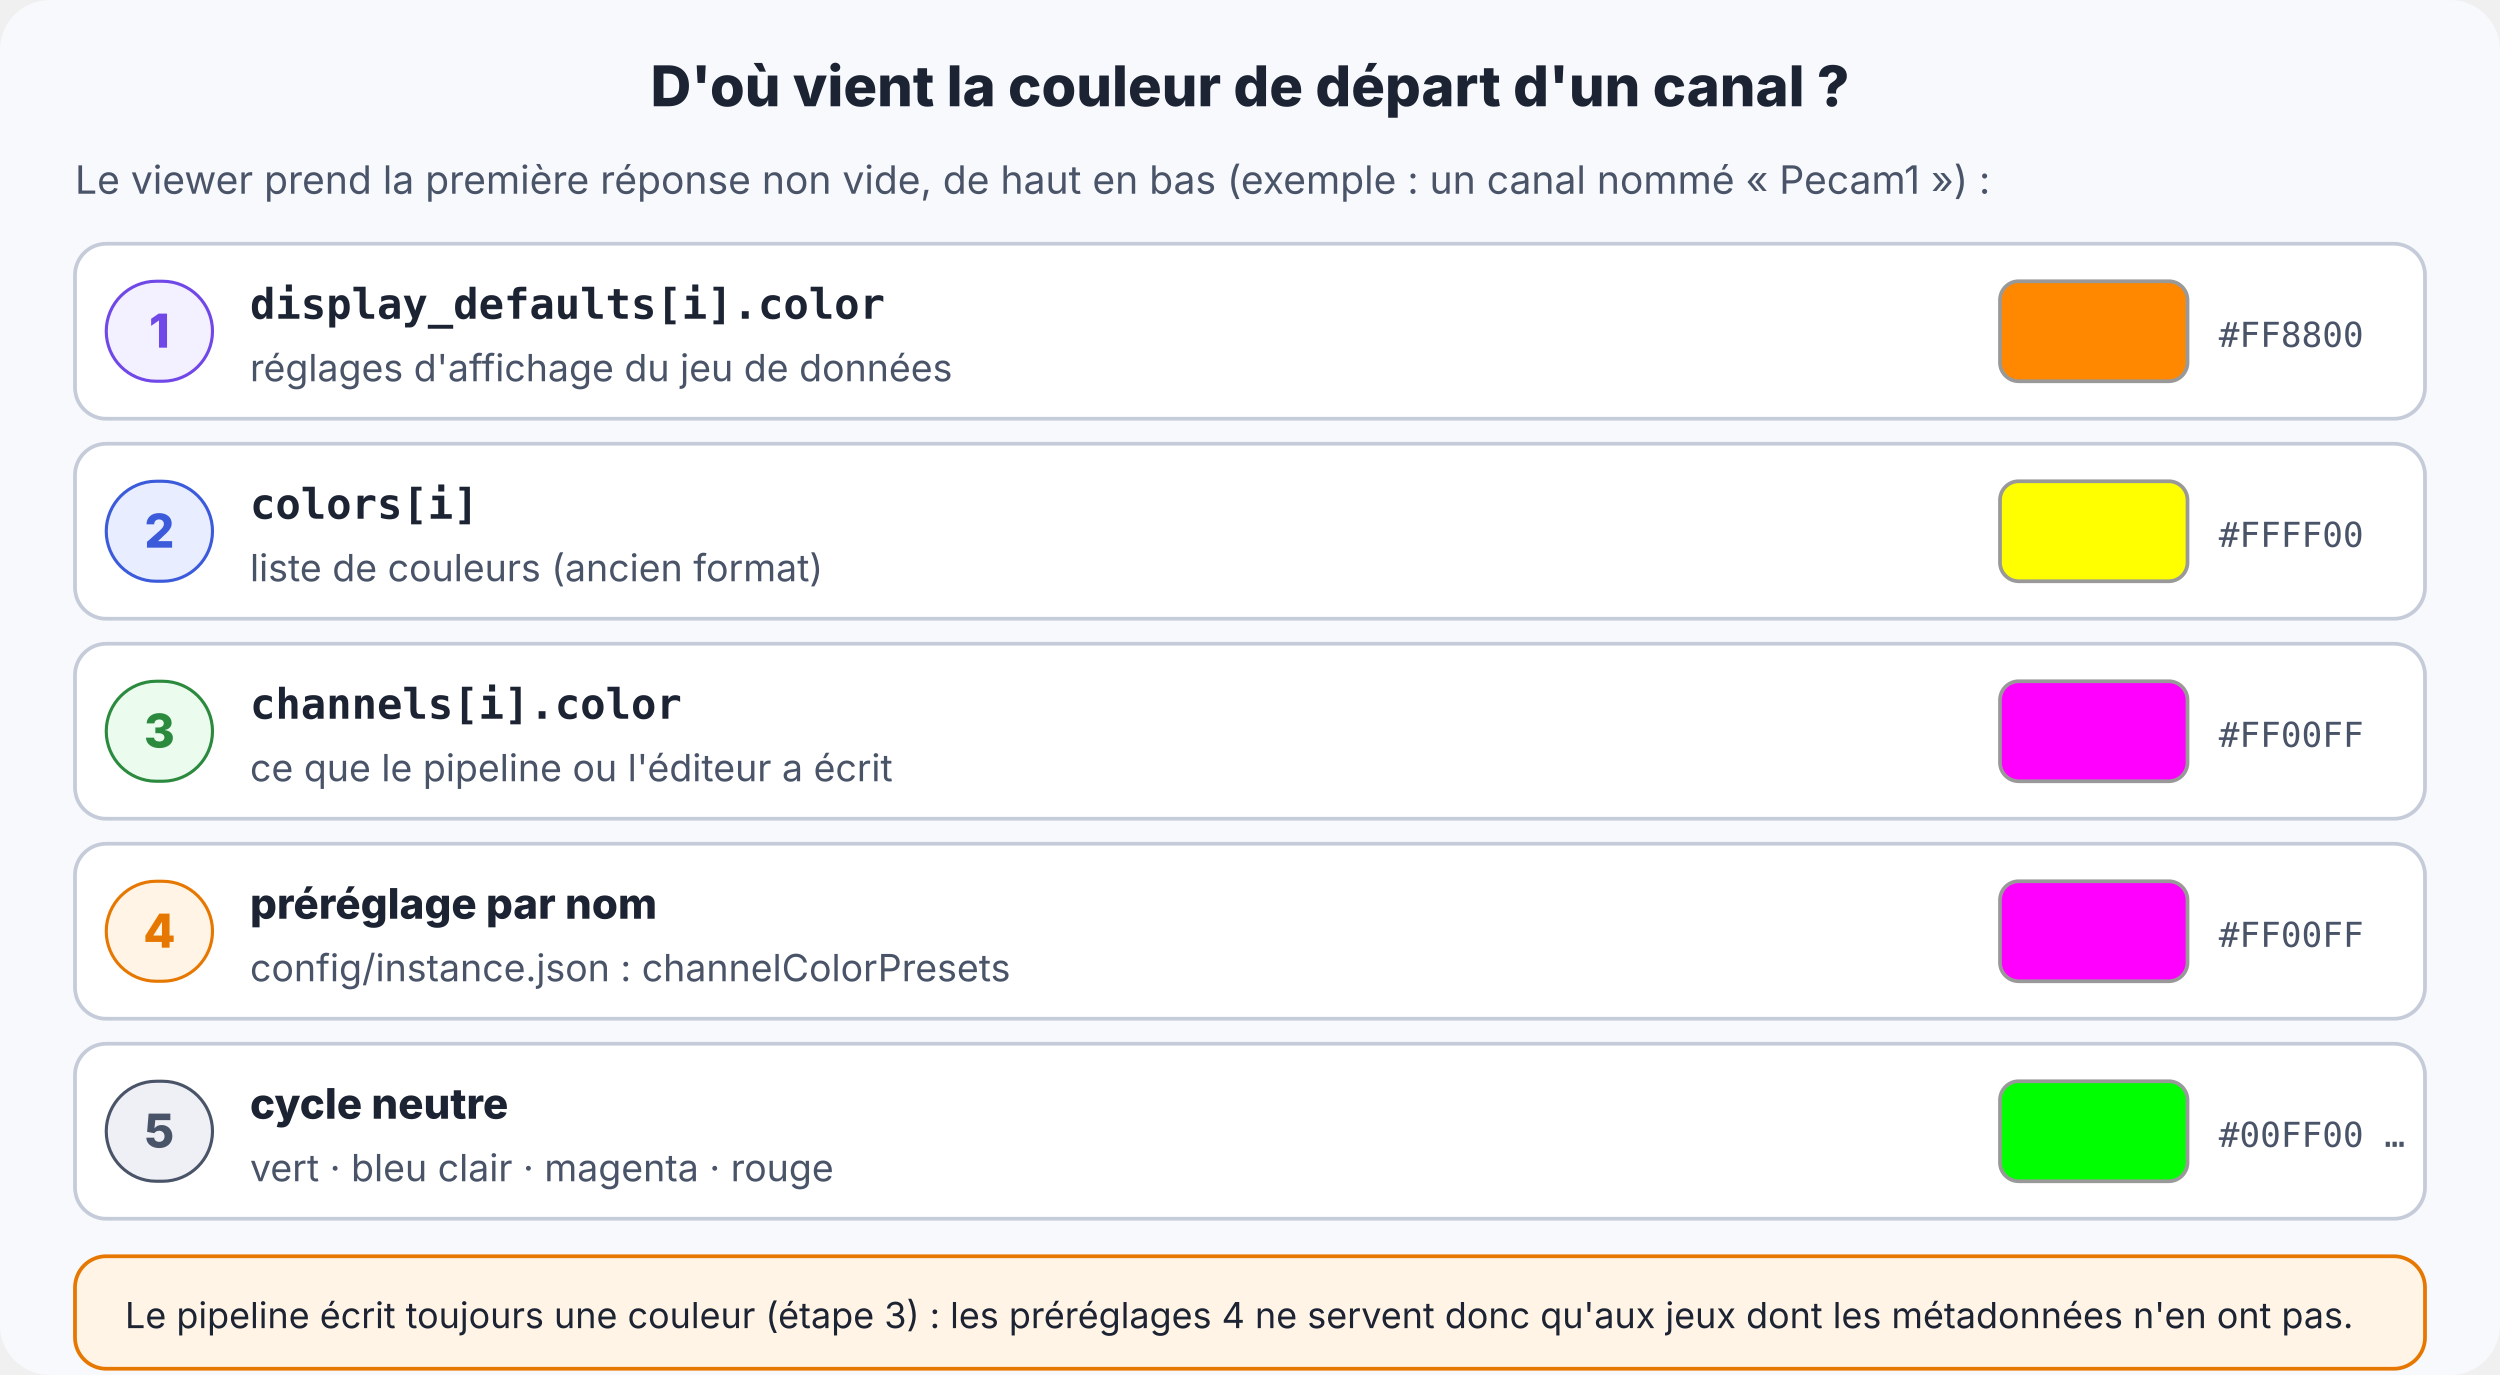
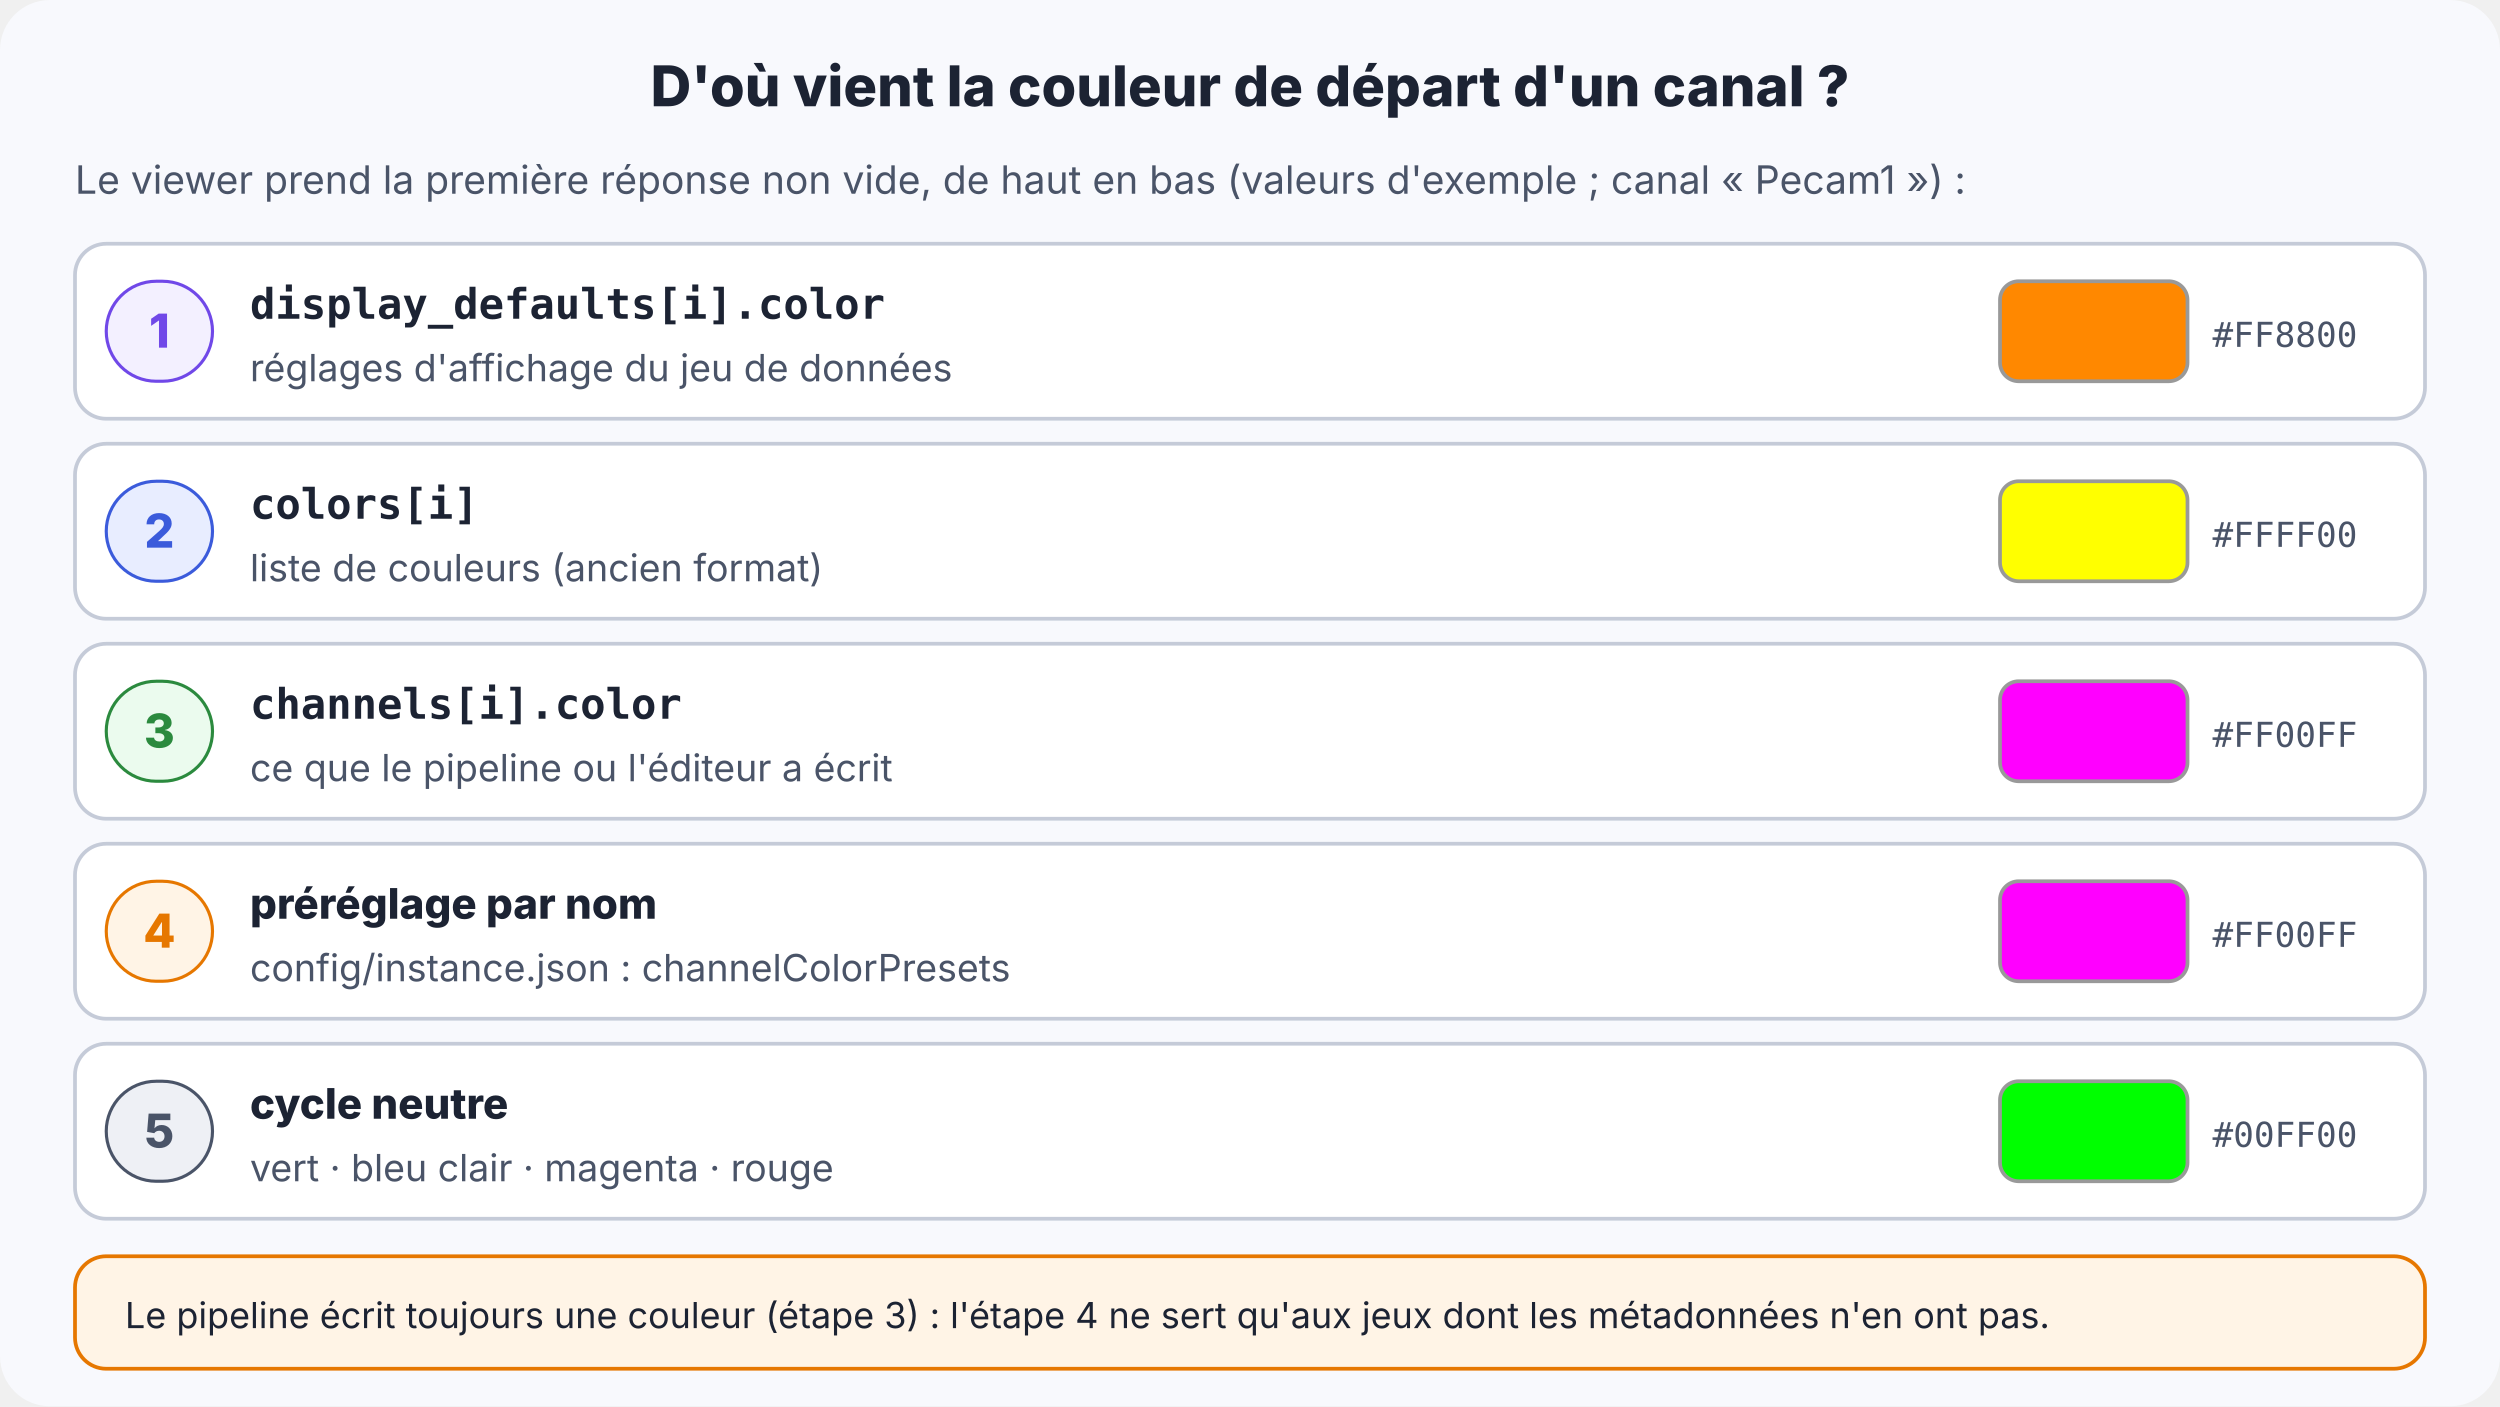
- <svg xmlns="http://www.w3.org/2000/svg" viewBox="0 0 800 440" font-family="Inter, sans-serif">
+ <svg xmlns="http://www.w3.org/2000/svg" viewBox="0 0 800 450" font-family="Inter, sans-serif">
  <defs>
    <marker id="arr" viewBox="0 0 10 10" refX="9" refY="5" markerWidth="7" markerHeight="7" orient="auto">
      <path d="M0,0 L10,5 L0,10 z" fill="#4a5468" />
    </marker>
  </defs>
-   <rect width="800" height="440" rx="16" fill="#f8f9fd" />
-   <text x="400" y="34" font-family="Inter, sans-serif" font-size="18" font-weight="800" fill="#1c2333" text-anchor="middle">D'où vient la couleur de départ d'un canal ?</text>
-   <text x="24" y="62" font-family="Inter, sans-serif" font-size="12.5" font-weight="400" fill="#4a5468" text-anchor="start">Le viewer prend la première réponse non vide, de haut en bas (exemple : un canal nommé « Pecam1 ») :</text>
+   <rect width="800" height="450" rx="16" fill="#f8f9fd" />
+   <text x="400" y="34" font-family="Inter, sans-serif" font-size="18" font-weight="800" fill="#1c2333" text-anchor="middle" xml:space="preserve">D'où vient la couleur de départ d'un canal ?</text>
+   <text x="24" y="62" font-family="Inter, sans-serif" font-size="12.5" font-weight="400" fill="#4a5468" text-anchor="start" xml:space="preserve">Le viewer prend la première réponse non vide, de haut en bas (valeurs d'exemple ; canal « Pecam1 ») :</text>
  <rect x="24" y="78" width="752" height="56" rx="10" fill="#fff" stroke="#c5cbd8" stroke-width="1.2" />
  <rect x="34" y="90" width="34" height="32" rx="16.0" fill="#f3f0ff" stroke="#7048e8" stroke-width="1" />
-   <text x="51.0" y="111.25" font-family="Inter, sans-serif" font-size="15" font-weight="800" fill="#7048e8" text-anchor="middle">1</text>
-   <text x="80" y="102" font-family="JetBrains Mono, Consolas, monospace" font-size="13.5" font-weight="800" fill="#1c2333" text-anchor="start">display_defaults[i].color</text>
-   <text x="80" y="122" font-family="Inter, sans-serif" font-size="12" font-weight="400" fill="#4a5468" text-anchor="start">réglages d'affichage du jeu de données</text>
+   <text x="51.0" y="111.25" font-family="Inter, sans-serif" font-size="15" font-weight="800" fill="#7048e8" text-anchor="middle" xml:space="preserve">1</text>
+   <text x="80" y="102" font-family="JetBrains Mono, Consolas, monospace" font-size="13.5" font-weight="800" fill="#1c2333" text-anchor="start" xml:space="preserve">display_defaults[i].color</text>
+   <text x="80" y="122" font-family="Inter, sans-serif" font-size="12" font-weight="400" fill="#4a5468" text-anchor="start" xml:space="preserve">réglages d'affichage du jeu de données</text>
  <rect x="640" y="90" width="60" height="32" rx="6" fill="#FF8800" stroke="#999" stroke-width="1.2" />
-   <text x="710" y="111" font-family="JetBrains Mono, Consolas, monospace" font-size="11" font-weight="400" fill="#4a5468" text-anchor="start">#FF8800</text>
+   <text x="708" y="111" font-family="JetBrains Mono, Consolas, monospace" font-size="11" font-weight="400" fill="#4a5468" text-anchor="start" xml:space="preserve">#FF8800</text>
  <rect x="24" y="142" width="752" height="56" rx="10" fill="#fff" stroke="#c5cbd8" stroke-width="1.2" />
  <rect x="34" y="154" width="34" height="32" rx="16.0" fill="#e8edff" stroke="#3b5bdb" stroke-width="1" />
-   <text x="51.0" y="175.25" font-family="Inter, sans-serif" font-size="15" font-weight="800" fill="#3b5bdb" text-anchor="middle">2</text>
-   <text x="80" y="166" font-family="JetBrains Mono, Consolas, monospace" font-size="13.5" font-weight="800" fill="#1c2333" text-anchor="start">colors[i]</text>
-   <text x="80" y="186" font-family="Inter, sans-serif" font-size="12" font-weight="400" fill="#4a5468" text-anchor="start">liste de couleurs (ancien format)</text>
+   <text x="51.0" y="175.25" font-family="Inter, sans-serif" font-size="15" font-weight="800" fill="#3b5bdb" text-anchor="middle" xml:space="preserve">2</text>
+   <text x="80" y="166" font-family="JetBrains Mono, Consolas, monospace" font-size="13.5" font-weight="800" fill="#1c2333" text-anchor="start" xml:space="preserve">colors[i]</text>
+   <text x="80" y="186" font-family="Inter, sans-serif" font-size="12" font-weight="400" fill="#4a5468" text-anchor="start" xml:space="preserve">liste de couleurs (ancien format)</text>
  <rect x="640" y="154" width="60" height="32" rx="6" fill="#FFFF00" stroke="#999" stroke-width="1.2" />
-   <text x="710" y="175" font-family="JetBrains Mono, Consolas, monospace" font-size="11" font-weight="400" fill="#4a5468" text-anchor="start">#FFFF00</text>
+   <text x="708" y="175" font-family="JetBrains Mono, Consolas, monospace" font-size="11" font-weight="400" fill="#4a5468" text-anchor="start" xml:space="preserve">#FFFF00</text>
  <rect x="24" y="206" width="752" height="56" rx="10" fill="#fff" stroke="#c5cbd8" stroke-width="1.2" />
  <rect x="34" y="218" width="34" height="32" rx="16.0" fill="#ebfbee" stroke="#2b8a3e" stroke-width="1" />
-   <text x="51.0" y="239.25" font-family="Inter, sans-serif" font-size="15" font-weight="800" fill="#2b8a3e" text-anchor="middle">3</text>
-   <text x="80" y="230" font-family="JetBrains Mono, Consolas, monospace" font-size="13.5" font-weight="800" fill="#1c2333" text-anchor="start">channels[i].color</text>
-   <text x="80" y="250" font-family="Inter, sans-serif" font-size="12" font-weight="400" fill="#4a5468" text-anchor="start">ce que le pipeline ou l'éditeur a écrit</text>
+   <text x="51.0" y="239.25" font-family="Inter, sans-serif" font-size="15" font-weight="800" fill="#2b8a3e" text-anchor="middle" xml:space="preserve">3</text>
+   <text x="80" y="230" font-family="JetBrains Mono, Consolas, monospace" font-size="13.5" font-weight="800" fill="#1c2333" text-anchor="start" xml:space="preserve">channels[i].color</text>
+   <text x="80" y="250" font-family="Inter, sans-serif" font-size="12" font-weight="400" fill="#4a5468" text-anchor="start" xml:space="preserve">ce que le pipeline ou l'éditeur a écrit</text>
  <rect x="640" y="218" width="60" height="32" rx="6" fill="#FF00FF" stroke="#999" stroke-width="1.2" />
-   <text x="710" y="239" font-family="JetBrains Mono, Consolas, monospace" font-size="11" font-weight="400" fill="#4a5468" text-anchor="start">#FF00FF</text>
+   <text x="708" y="239" font-family="JetBrains Mono, Consolas, monospace" font-size="11" font-weight="400" fill="#4a5468" text-anchor="start" xml:space="preserve">#FF00FF</text>
  <rect x="24" y="270" width="752" height="56" rx="10" fill="#fff" stroke="#c5cbd8" stroke-width="1.2" />
  <rect x="34" y="282" width="34" height="32" rx="16.0" fill="#fff4e6" stroke="#e67700" stroke-width="1" />
-   <text x="51.0" y="303.25" font-family="Inter, sans-serif" font-size="15" font-weight="800" fill="#e67700" text-anchor="middle">4</text>
-   <text x="80" y="294" font-family="Inter, sans-serif" font-size="13.5" font-weight="800" fill="#1c2333" text-anchor="start">préréglage par nom</text>
-   <text x="80" y="314" font-family="Inter, sans-serif" font-size="12" font-weight="400" fill="#4a5468" text-anchor="start">config/instance.json : channelColorPresets</text>
+   <text x="51.0" y="303.25" font-family="Inter, sans-serif" font-size="15" font-weight="800" fill="#e67700" text-anchor="middle" xml:space="preserve">4</text>
+   <text x="80" y="294" font-family="Inter, sans-serif" font-size="13.5" font-weight="800" fill="#1c2333" text-anchor="start" xml:space="preserve">préréglage par nom</text>
+   <text x="80" y="314" font-family="Inter, sans-serif" font-size="12" font-weight="400" fill="#4a5468" text-anchor="start" xml:space="preserve">config/instance.json : channelColorPresets</text>
  <rect x="640" y="282" width="60" height="32" rx="6" fill="#FF00FF" stroke="#999" stroke-width="1.2" />
-   <text x="710" y="303" font-family="JetBrains Mono, Consolas, monospace" font-size="11" font-weight="400" fill="#4a5468" text-anchor="start">#FF00FF</text>
+   <text x="708" y="303" font-family="JetBrains Mono, Consolas, monospace" font-size="11" font-weight="400" fill="#4a5468" text-anchor="start" xml:space="preserve">#FF00FF</text>
  <rect x="24" y="334" width="752" height="56" rx="10" fill="#fff" stroke="#c5cbd8" stroke-width="1.2" />
  <rect x="34" y="346" width="34" height="32" rx="16.0" fill="#eef0f5" stroke="#4a5468" stroke-width="1" />
-   <text x="51.0" y="367.25" font-family="Inter, sans-serif" font-size="15" font-weight="800" fill="#4a5468" text-anchor="middle">5</text>
-   <text x="80" y="358" font-family="Inter, sans-serif" font-size="13.5" font-weight="800" fill="#1c2333" text-anchor="start">cycle neutre</text>
-   <text x="80" y="378" font-family="Inter, sans-serif" font-size="12" font-weight="400" fill="#4a5468" text-anchor="start">vert · bleu clair · magenta · rouge</text>
+   <text x="51.0" y="367.25" font-family="Inter, sans-serif" font-size="15" font-weight="800" fill="#4a5468" text-anchor="middle" xml:space="preserve">5</text>
+   <text x="80" y="358" font-family="Inter, sans-serif" font-size="13.5" font-weight="800" fill="#1c2333" text-anchor="start" xml:space="preserve">cycle neutre</text>
+   <text x="80" y="378" font-family="Inter, sans-serif" font-size="12" font-weight="400" fill="#4a5468" text-anchor="start" xml:space="preserve">vert · bleu clair · magenta · rouge</text>
  <rect x="640" y="346" width="60" height="32" rx="6" fill="#00FF00" stroke="#999" stroke-width="1.2" />
-   <text x="710" y="367" font-family="JetBrains Mono, Consolas, monospace" font-size="11" font-weight="400" fill="#4a5468" text-anchor="start">#00FF00 …</text>
+   <text x="708" y="367" font-family="JetBrains Mono, Consolas, monospace" font-size="11" font-weight="400" fill="#4a5468" text-anchor="start" xml:space="preserve">#00FF00</text>
  <rect x="24" y="402" width="752" height="36" rx="10" fill="#fff4e6" stroke="#e67700" stroke-width="1.2" />
-   <text x="40" y="425" font-family="Inter, sans-serif" font-size="11.5" font-weight="400" fill="#1c2333" text-anchor="start">Le pipeline écrit toujours une couleur (étape 3) : les préréglages 4 ne servent donc qu'aux jeux dont les métadonnées n'en ont pas.</text>
+   <text x="40" y="425" font-family="Inter, sans-serif" font-size="11.5" font-weight="400" fill="#1c2333" text-anchor="start" xml:space="preserve">Le pipeline écrit toujours une couleur (étape 3) : l'étape 4 ne sert qu'aux jeux dont les métadonnées n'en ont pas.</text>
</svg>
